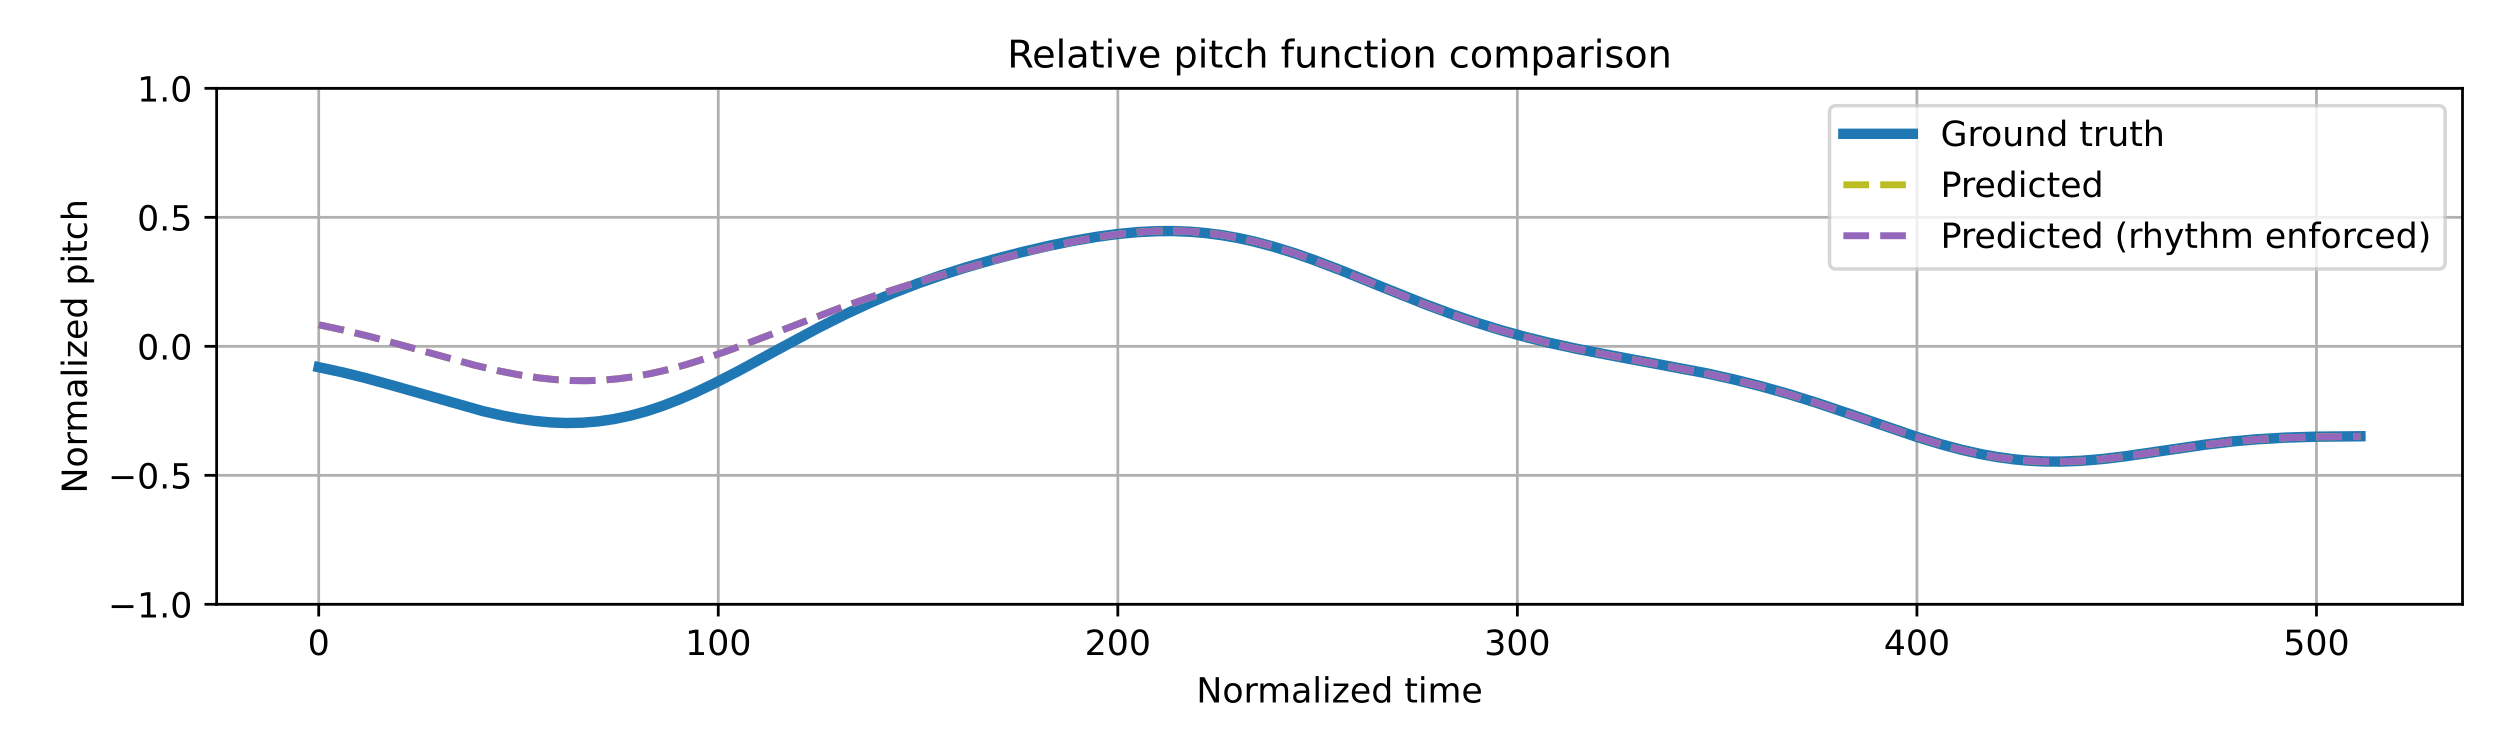
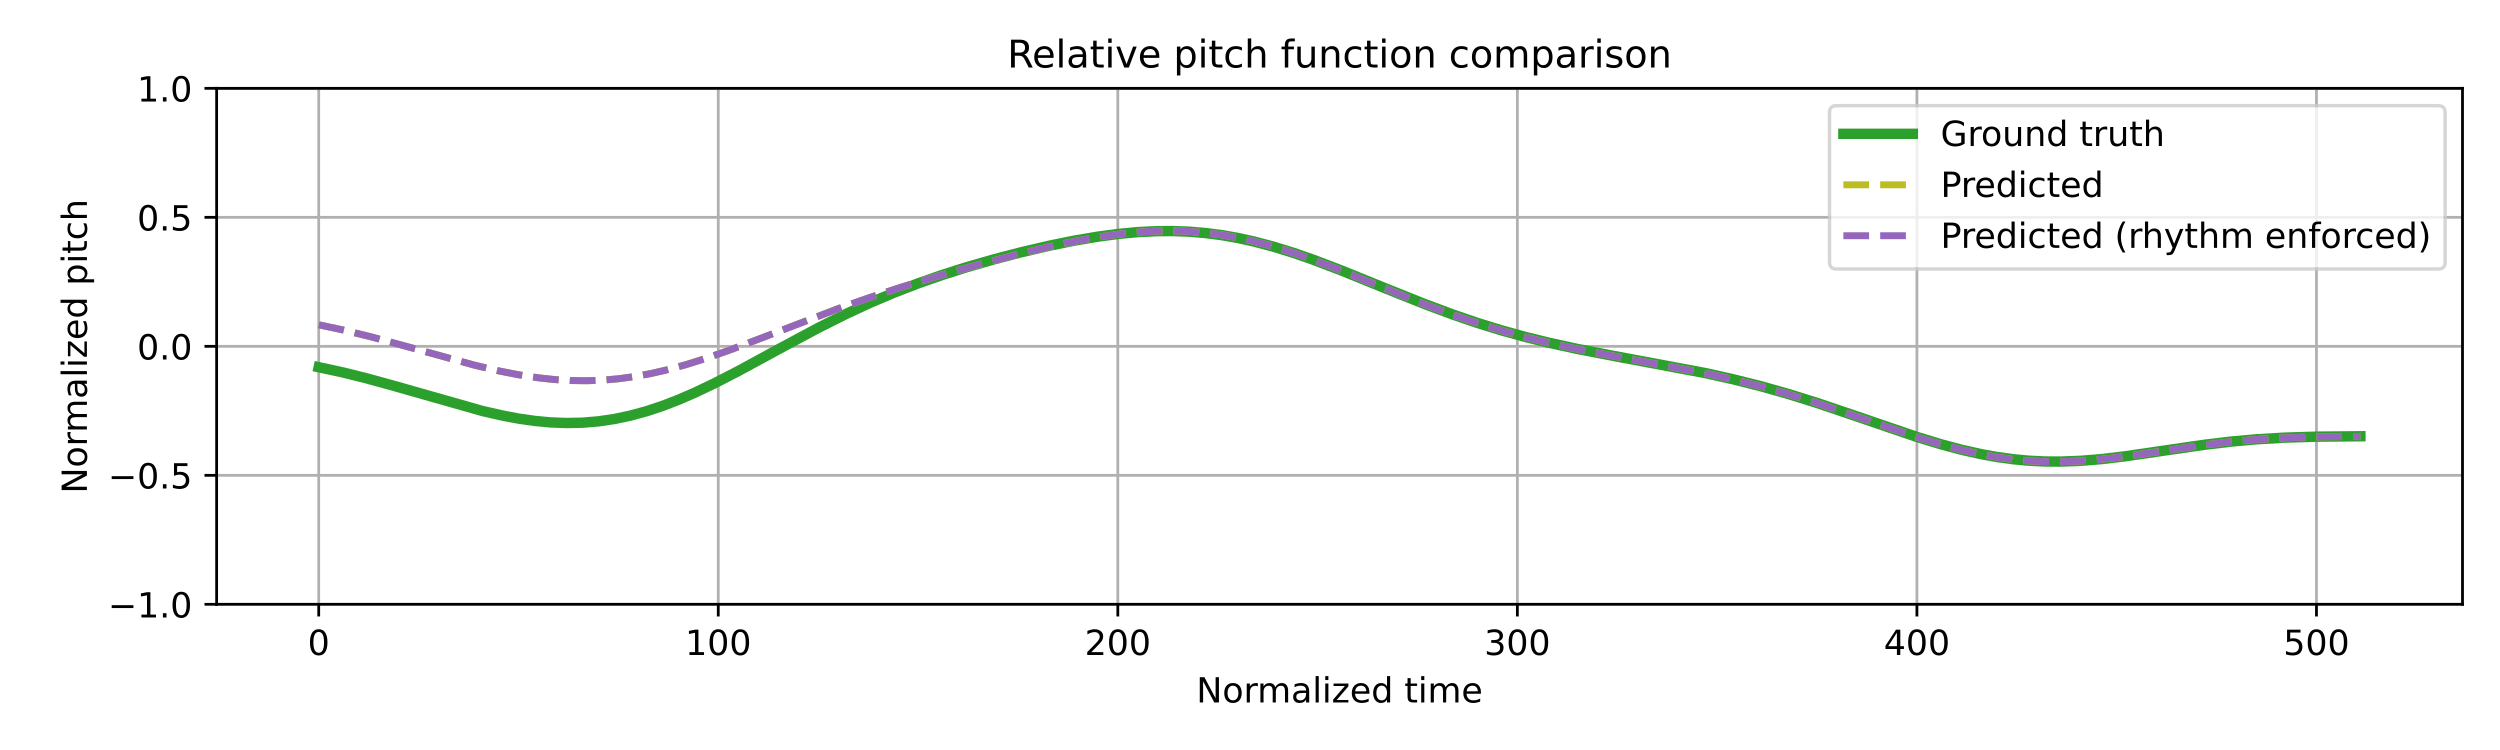
<svg xmlns="http://www.w3.org/2000/svg" xmlns:xlink="http://www.w3.org/1999/xlink" width="720pt" height="216pt" viewBox="0 0 720 216" version="1.1">
  <defs>
    <style type="text/css">*{stroke-linejoin: round; stroke-linecap: butt}</style>
  </defs>
  <g id="figure_1">
    <g id="patch_1">
      <path d="M 0 216  L 720 216  L 720 0  L 0 0  z " style="fill: #ffffff" />
    </g>
    <g id="axes_1">
      <g id="patch_2">
        <path d="M 62.39 174.04  L 709.2 174.04  L 709.2 25.44  L 62.39 25.44  z " style="fill: #ffffff" />
      </g>
      <g id="matplotlib.axis_1">
        <g id="xtick_1">
          <g id="line2d_1">
-             <path d="M 91.79 174.04  L 91.79 25.44  " clip-path="url(#p451969dbb5)" style="fill: none; stroke: #b0b0b0; stroke-width: 0.8; stroke-linecap: square" />
+             <path d="M 91.79 174.04  L 91.79 25.44  " clip-path="url(#p977c2be54b)" style="fill: none; stroke: #b0b0b0; stroke-width: 0.8; stroke-linecap: square" />
          </g>
          <g id="line2d_2">
            <defs>
-               <path id="m108feb2263" d="M 0 0  L 0 3.5  " style="stroke: #000000; stroke-width: 0.8" />
-             </defs>
-             <g>
-               <use xlink:href="#m108feb2263" x="91.79" y="174.04" style="stroke: #000000; stroke-width: 0.8" />
+               <path id="m5c13a7e410" d="M 0 0  L 0 3.5  " style="stroke: #000000; stroke-width: 0.8" />
+             </defs>
+             <g>
+               <use xlink:href="#m5c13a7e410" x="91.79" y="174.04" style="stroke: #000000; stroke-width: 0.8" />
            </g>
          </g>
          <g id="text_1">
            <g transform="translate(88.60921 188.6384) scale(0.1 -0.1)">
              <defs>
                <path id="DejaVuSans-30" d="M 2034 4250  Q 1547 4250 1301 3770  Q 1056 3291 1056 2328  Q 1056 1369 1301 889  Q 1547 409 2034 409  Q 2525 409 2770 889  Q 3016 1369 3016 2328  Q 3016 3291 2770 3770  Q 2525 4250 2034 4250  z M 2034 4750  Q 2819 4750 3233 4129  Q 3647 3509 3647 2328  Q 3647 1150 3233 529  Q 2819 -91 2034 -91  Q 1250 -91 836 529  Q 422 1150 422 2328  Q 422 3509 836 4129  Q 1250 4750 2034 4750  z " transform="scale(0.015625)" />
              </defs>
              <use xlink:href="#DejaVuSans-30" />
            </g>
          </g>
        </g>
        <g id="xtick_2">
          <g id="line2d_3">
-             <path d="M 206.861 174.04  L 206.861 25.44  " clip-path="url(#p451969dbb5)" style="fill: none; stroke: #b0b0b0; stroke-width: 0.8; stroke-linecap: square" />
+             <path d="M 206.861 174.04  L 206.861 25.44  " clip-path="url(#p977c2be54b)" style="fill: none; stroke: #b0b0b0; stroke-width: 0.8; stroke-linecap: square" />
          </g>
          <g id="line2d_4">
            <g>
-               <use xlink:href="#m108feb2263" x="206.861" y="174.04" style="stroke: #000000; stroke-width: 0.8" />
+               <use xlink:href="#m5c13a7e410" x="206.861" y="174.04" style="stroke: #000000; stroke-width: 0.8" />
            </g>
          </g>
          <g id="text_2">
            <g transform="translate(197.317 188.6384) scale(0.1 -0.1)">
              <defs>
                <path id="DejaVuSans-31" d="M 794 531  L 1825 531  L 1825 4091  L 703 3866  L 703 4441  L 1819 4666  L 2450 4666  L 2450 531  L 3481 531  L 3481 0  L 794 0  L 794 531  z " transform="scale(0.015625)" />
              </defs>
              <use xlink:href="#DejaVuSans-31" />
              <use xlink:href="#DejaVuSans-30" transform="translate(63.62305 0)" />
              <use xlink:href="#DejaVuSans-30" transform="translate(127.2461 0)" />
            </g>
          </g>
        </g>
        <g id="xtick_3">
          <g id="line2d_5">
-             <path d="M 321.931 174.04  L 321.931 25.44  " clip-path="url(#p451969dbb5)" style="fill: none; stroke: #b0b0b0; stroke-width: 0.8; stroke-linecap: square" />
+             <path d="M 321.931 174.04  L 321.931 25.44  " clip-path="url(#p977c2be54b)" style="fill: none; stroke: #b0b0b0; stroke-width: 0.8; stroke-linecap: square" />
          </g>
          <g id="line2d_6">
            <g>
-               <use xlink:href="#m108feb2263" x="321.931" y="174.04" style="stroke: #000000; stroke-width: 0.8" />
+               <use xlink:href="#m5c13a7e410" x="321.931" y="174.04" style="stroke: #000000; stroke-width: 0.8" />
            </g>
          </g>
          <g id="text_3">
            <g transform="translate(312.3872 188.6384) scale(0.1 -0.1)">
              <defs>
                <path id="DejaVuSans-32" d="M 1228 531  L 3431 531  L 3431 0  L 469 0  L 469 531  Q 828 903 1448 1529  Q 2069 2156 2228 2338  Q 2531 2678 2651 2914  Q 2772 3150 2772 3378  Q 2772 3750 2511 3984  Q 2250 4219 1831 4219  Q 1534 4219 1204 4116  Q 875 4013 500 3803  L 500 4441  Q 881 4594 1212 4672  Q 1544 4750 1819 4750  Q 2544 4750 2975 4387  Q 3406 4025 3406 3419  Q 3406 3131 3298 2873  Q 3191 2616 2906 2266  Q 2828 2175 2409 1742  Q 1991 1309 1228 531  z " transform="scale(0.015625)" />
              </defs>
              <use xlink:href="#DejaVuSans-32" />
              <use xlink:href="#DejaVuSans-30" transform="translate(63.62305 0)" />
              <use xlink:href="#DejaVuSans-30" transform="translate(127.2461 0)" />
            </g>
          </g>
        </g>
        <g id="xtick_4">
          <g id="line2d_7">
-             <path d="M 437.001 174.04  L 437.001 25.44  " clip-path="url(#p451969dbb5)" style="fill: none; stroke: #b0b0b0; stroke-width: 0.8; stroke-linecap: square" />
+             <path d="M 437.001 174.04  L 437.001 25.44  " clip-path="url(#p977c2be54b)" style="fill: none; stroke: #b0b0b0; stroke-width: 0.8; stroke-linecap: square" />
          </g>
          <g id="line2d_8">
            <g>
-               <use xlink:href="#m108feb2263" x="437.001" y="174.04" style="stroke: #000000; stroke-width: 0.8" />
+               <use xlink:href="#m5c13a7e410" x="437.001" y="174.04" style="stroke: #000000; stroke-width: 0.8" />
            </g>
          </g>
          <g id="text_4">
            <g transform="translate(427.4575 188.6384) scale(0.1 -0.1)">
              <defs>
                <path id="DejaVuSans-33" d="M 2597 2516  Q 3050 2419 3304 2112  Q 3559 1806 3559 1356  Q 3559 666 3084 287  Q 2609 -91 1734 -91  Q 1441 -91 1130 -33  Q 819 25 488 141  L 488 750  Q 750 597 1062 519  Q 1375 441 1716 441  Q 2309 441 2620 675  Q 2931 909 2931 1356  Q 2931 1769 2642 2001  Q 2353 2234 1838 2234  L 1294 2234  L 1294 2753  L 1863 2753  Q 2328 2753 2575 2939  Q 2822 3125 2822 3475  Q 2822 3834 2567 4026  Q 2313 4219 1838 4219  Q 1578 4219 1281 4162  Q 984 4106 628 3988  L 628 4550  Q 988 4650 1302 4700  Q 1616 4750 1894 4750  Q 2613 4750 3031 4423  Q 3450 4097 3450 3541  Q 3450 3153 3228 2886  Q 3006 2619 2597 2516  z " transform="scale(0.015625)" />
              </defs>
              <use xlink:href="#DejaVuSans-33" />
              <use xlink:href="#DejaVuSans-30" transform="translate(63.62305 0)" />
              <use xlink:href="#DejaVuSans-30" transform="translate(127.2461 0)" />
            </g>
          </g>
        </g>
        <g id="xtick_5">
          <g id="line2d_9">
-             <path d="M 552.072 174.04  L 552.072 25.44  " clip-path="url(#p451969dbb5)" style="fill: none; stroke: #b0b0b0; stroke-width: 0.8; stroke-linecap: square" />
+             <path d="M 552.072 174.04  L 552.072 25.44  " clip-path="url(#p977c2be54b)" style="fill: none; stroke: #b0b0b0; stroke-width: 0.8; stroke-linecap: square" />
          </g>
          <g id="line2d_10">
            <g>
-               <use xlink:href="#m108feb2263" x="552.072" y="174.04" style="stroke: #000000; stroke-width: 0.8" />
+               <use xlink:href="#m5c13a7e410" x="552.072" y="174.04" style="stroke: #000000; stroke-width: 0.8" />
            </g>
          </g>
          <g id="text_5">
            <g transform="translate(542.5278 188.6384) scale(0.1 -0.1)">
              <defs>
                <path id="DejaVuSans-34" d="M 2419 4116  L 825 1625  L 2419 1625  L 2419 4116  z M 2253 4666  L 3047 4666  L 3047 1625  L 3713 1625  L 3713 1100  L 3047 1100  L 3047 0  L 2419 0  L 2419 1100  L 313 1100  L 313 1709  L 2253 4666  z " transform="scale(0.015625)" />
              </defs>
              <use xlink:href="#DejaVuSans-34" />
              <use xlink:href="#DejaVuSans-30" transform="translate(63.62305 0)" />
              <use xlink:href="#DejaVuSans-30" transform="translate(127.2461 0)" />
            </g>
          </g>
        </g>
        <g id="xtick_6">
          <g id="line2d_11">
-             <path d="M 667.142 174.04  L 667.142 25.44  " clip-path="url(#p451969dbb5)" style="fill: none; stroke: #b0b0b0; stroke-width: 0.8; stroke-linecap: square" />
+             <path d="M 667.142 174.04  L 667.142 25.44  " clip-path="url(#p977c2be54b)" style="fill: none; stroke: #b0b0b0; stroke-width: 0.8; stroke-linecap: square" />
          </g>
          <g id="line2d_12">
            <g>
-               <use xlink:href="#m108feb2263" x="667.142" y="174.04" style="stroke: #000000; stroke-width: 0.8" />
+               <use xlink:href="#m5c13a7e410" x="667.142" y="174.04" style="stroke: #000000; stroke-width: 0.8" />
            </g>
          </g>
          <g id="text_6">
            <g transform="translate(657.5981 188.6384) scale(0.1 -0.1)">
              <defs>
                <path id="DejaVuSans-35" d="M 691 4666  L 3169 4666  L 3169 4134  L 1269 4134  L 1269 2991  Q 1406 3038 1543 3061  Q 1681 3084 1819 3084  Q 2600 3084 3056 2656  Q 3513 2228 3513 1497  Q 3513 744 3044 326  Q 2575 -91 1722 -91  Q 1428 -91 1123 -41  Q 819 9 494 109  L 494 744  Q 775 591 1075 516  Q 1375 441 1709 441  Q 2250 441 2565 725  Q 2881 1009 2881 1497  Q 2881 1984 2565 2268  Q 2250 2553 1709 2553  Q 1456 2553 1204 2497  Q 953 2441 691 2322  L 691 4666  z " transform="scale(0.015625)" />
              </defs>
              <use xlink:href="#DejaVuSans-35" />
              <use xlink:href="#DejaVuSans-30" transform="translate(63.62305 0)" />
              <use xlink:href="#DejaVuSans-30" transform="translate(127.2461 0)" />
            </g>
          </g>
        </g>
        <g id="text_7">
          <g transform="translate(344.5544 202.3166) scale(0.1 -0.1)">
            <defs>
              <path id="DejaVuSans-4e" d="M 628 4666  L 1478 4666  L 3547 763  L 3547 4666  L 4159 4666  L 4159 0  L 3309 0  L 1241 3903  L 1241 0  L 628 0  L 628 4666  z " transform="scale(0.015625)" />
              <path id="DejaVuSans-6f" d="M 1959 3097  Q 1497 3097 1228 2736  Q 959 2375 959 1747  Q 959 1119 1226 758  Q 1494 397 1959 397  Q 2419 397 2687 759  Q 2956 1122 2956 1747  Q 2956 2369 2687 2733  Q 2419 3097 1959 3097  z M 1959 3584  Q 2709 3584 3137 3096  Q 3566 2609 3566 1747  Q 3566 888 3137 398  Q 2709 -91 1959 -91  Q 1206 -91 779 398  Q 353 888 353 1747  Q 353 2609 779 3096  Q 1206 3584 1959 3584  z " transform="scale(0.015625)" />
              <path id="DejaVuSans-72" d="M 2631 2963  Q 2534 3019 2420 3045  Q 2306 3072 2169 3072  Q 1681 3072 1420 2755  Q 1159 2438 1159 1844  L 1159 0  L 581 0  L 581 3500  L 1159 3500  L 1159 2956  Q 1341 3275 1631 3429  Q 1922 3584 2338 3584  Q 2397 3584 2469 3576  Q 2541 3569 2628 3553  L 2631 2963  z " transform="scale(0.015625)" />
              <path id="DejaVuSans-6d" d="M 3328 2828  Q 3544 3216 3844 3400  Q 4144 3584 4550 3584  Q 5097 3584 5394 3201  Q 5691 2819 5691 2113  L 5691 0  L 5113 0  L 5113 2094  Q 5113 2597 4934 2840  Q 4756 3084 4391 3084  Q 3944 3084 3684 2787  Q 3425 2491 3425 1978  L 3425 0  L 2847 0  L 2847 2094  Q 2847 2600 2669 2842  Q 2491 3084 2119 3084  Q 1678 3084 1418 2786  Q 1159 2488 1159 1978  L 1159 0  L 581 0  L 581 3500  L 1159 3500  L 1159 2956  Q 1356 3278 1631 3431  Q 1906 3584 2284 3584  Q 2666 3584 2933 3390  Q 3200 3197 3328 2828  z " transform="scale(0.015625)" />
              <path id="DejaVuSans-61" d="M 2194 1759  Q 1497 1759 1228 1600  Q 959 1441 959 1056  Q 959 750 1161 570  Q 1363 391 1709 391  Q 2188 391 2477 730  Q 2766 1069 2766 1631  L 2766 1759  L 2194 1759  z M 3341 1997  L 3341 0  L 2766 0  L 2766 531  Q 2569 213 2275 61  Q 1981 -91 1556 -91  Q 1019 -91 701 211  Q 384 513 384 1019  Q 384 1609 779 1909  Q 1175 2209 1959 2209  L 2766 2209  L 2766 2266  Q 2766 2663 2505 2880  Q 2244 3097 1772 3097  Q 1472 3097 1187 3025  Q 903 2953 641 2809  L 641 3341  Q 956 3463 1253 3523  Q 1550 3584 1831 3584  Q 2591 3584 2966 3190  Q 3341 2797 3341 1997  z " transform="scale(0.015625)" />
              <path id="DejaVuSans-6c" d="M 603 4863  L 1178 4863  L 1178 0  L 603 0  L 603 4863  z " transform="scale(0.015625)" />
              <path id="DejaVuSans-69" d="M 603 3500  L 1178 3500  L 1178 0  L 603 0  L 603 3500  z M 603 4863  L 1178 4863  L 1178 4134  L 603 4134  L 603 4863  z " transform="scale(0.015625)" />
              <path id="DejaVuSans-7a" d="M 353 3500  L 3084 3500  L 3084 2975  L 922 459  L 3084 459  L 3084 0  L 275 0  L 275 525  L 2438 3041  L 353 3041  L 353 3500  z " transform="scale(0.015625)" />
              <path id="DejaVuSans-65" d="M 3597 1894  L 3597 1613  L 953 1613  Q 991 1019 1311 708  Q 1631 397 2203 397  Q 2534 397 2845 478  Q 3156 559 3463 722  L 3463 178  Q 3153 47 2828 -22  Q 2503 -91 2169 -91  Q 1331 -91 842 396  Q 353 884 353 1716  Q 353 2575 817 3079  Q 1281 3584 2069 3584  Q 2775 3584 3186 3129  Q 3597 2675 3597 1894  z M 3022 2063  Q 3016 2534 2758 2815  Q 2500 3097 2075 3097  Q 1594 3097 1305 2825  Q 1016 2553 972 2059  L 3022 2063  z " transform="scale(0.015625)" />
              <path id="DejaVuSans-64" d="M 2906 2969  L 2906 4863  L 3481 4863  L 3481 0  L 2906 0  L 2906 525  Q 2725 213 2448 61  Q 2172 -91 1784 -91  Q 1150 -91 751 415  Q 353 922 353 1747  Q 353 2572 751 3078  Q 1150 3584 1784 3584  Q 2172 3584 2448 3432  Q 2725 3281 2906 2969  z M 947 1747  Q 947 1113 1208 752  Q 1469 391 1925 391  Q 2381 391 2643 752  Q 2906 1113 2906 1747  Q 2906 2381 2643 2742  Q 2381 3103 1925 3103  Q 1469 3103 1208 2742  Q 947 2381 947 1747  z " transform="scale(0.015625)" />
              <path id="DejaVuSans-20" transform="scale(0.015625)" />
              <path id="DejaVuSans-74" d="M 1172 4494  L 1172 3500  L 2356 3500  L 2356 3053  L 1172 3053  L 1172 1153  Q 1172 725 1289 603  Q 1406 481 1766 481  L 2356 481  L 2356 0  L 1766 0  Q 1100 0 847 248  Q 594 497 594 1153  L 594 3053  L 172 3053  L 172 3500  L 594 3500  L 594 4494  L 1172 4494  z " transform="scale(0.015625)" />
            </defs>
            <use xlink:href="#DejaVuSans-4e" />
            <use xlink:href="#DejaVuSans-6f" transform="translate(74.80469 0)" />
            <use xlink:href="#DejaVuSans-72" transform="translate(135.9863 0)" />
            <use xlink:href="#DejaVuSans-6d" transform="translate(175.3496 0)" />
            <use xlink:href="#DejaVuSans-61" transform="translate(272.7617 0)" />
            <use xlink:href="#DejaVuSans-6c" transform="translate(334.041 0)" />
            <use xlink:href="#DejaVuSans-69" transform="translate(361.8242 0)" />
            <use xlink:href="#DejaVuSans-7a" transform="translate(389.6074 0)" />
            <use xlink:href="#DejaVuSans-65" transform="translate(442.0977 0)" />
            <use xlink:href="#DejaVuSans-64" transform="translate(503.6211 0)" />
            <use xlink:href="#DejaVuSans-20" transform="translate(567.0977 0)" />
            <use xlink:href="#DejaVuSans-74" transform="translate(598.8848 0)" />
            <use xlink:href="#DejaVuSans-69" transform="translate(638.0938 0)" />
            <use xlink:href="#DejaVuSans-6d" transform="translate(665.877 0)" />
            <use xlink:href="#DejaVuSans-65" transform="translate(763.2891 0)" />
          </g>
        </g>
      </g>
      <g id="matplotlib.axis_2">
        <g id="ytick_1">
          <g id="line2d_13">
-             <path d="M 62.39 174.04  L 709.2 174.04  " clip-path="url(#p451969dbb5)" style="fill: none; stroke: #b0b0b0; stroke-width: 0.8; stroke-linecap: square" />
+             <path d="M 62.39 174.04  L 709.2 174.04  " clip-path="url(#p977c2be54b)" style="fill: none; stroke: #b0b0b0; stroke-width: 0.8; stroke-linecap: square" />
          </g>
          <g id="line2d_14">
            <defs>
-               <path id="m6481c7e0e4" d="M 0 0  L -3.5 0  " style="stroke: #000000; stroke-width: 0.8" />
-             </defs>
-             <g>
-               <use xlink:href="#m6481c7e0e4" x="62.39" y="174.04" style="stroke: #000000; stroke-width: 0.8" />
+               <path id="m2c8a7ea850" d="M 0 0  L -3.5 0  " style="stroke: #000000; stroke-width: 0.8" />
+             </defs>
+             <g>
+               <use xlink:href="#m2c8a7ea850" x="62.39" y="174.04" style="stroke: #000000; stroke-width: 0.8" />
            </g>
          </g>
          <g id="text_8">
            <g transform="translate(31.10719 177.8392) scale(0.1 -0.1)">
              <defs>
                <path id="DejaVuSans-2212" d="M 678 2272  L 4684 2272  L 4684 1741  L 678 1741  L 678 2272  z " transform="scale(0.015625)" />
                <path id="DejaVuSans-2e" d="M 684 794  L 1344 794  L 1344 0  L 684 0  L 684 794  z " transform="scale(0.015625)" />
              </defs>
              <use xlink:href="#DejaVuSans-2212" />
              <use xlink:href="#DejaVuSans-31" transform="translate(83.78906 0)" />
              <use xlink:href="#DejaVuSans-2e" transform="translate(147.4121 0)" />
              <use xlink:href="#DejaVuSans-30" transform="translate(179.1992 0)" />
            </g>
          </g>
        </g>
        <g id="ytick_2">
          <g id="line2d_15">
-             <path d="M 62.39 136.89  L 709.2 136.89  " clip-path="url(#p451969dbb5)" style="fill: none; stroke: #b0b0b0; stroke-width: 0.8; stroke-linecap: square" />
+             <path d="M 62.39 136.89  L 709.2 136.89  " clip-path="url(#p977c2be54b)" style="fill: none; stroke: #b0b0b0; stroke-width: 0.8; stroke-linecap: square" />
          </g>
          <g id="line2d_16">
            <g>
-               <use xlink:href="#m6481c7e0e4" x="62.39" y="136.89" style="stroke: #000000; stroke-width: 0.8" />
+               <use xlink:href="#m2c8a7ea850" x="62.39" y="136.89" style="stroke: #000000; stroke-width: 0.8" />
            </g>
          </g>
          <g id="text_9">
            <g transform="translate(31.10719 140.6892) scale(0.1 -0.1)">
              <use xlink:href="#DejaVuSans-2212" />
              <use xlink:href="#DejaVuSans-30" transform="translate(83.78906 0)" />
              <use xlink:href="#DejaVuSans-2e" transform="translate(147.4121 0)" />
              <use xlink:href="#DejaVuSans-35" transform="translate(179.1992 0)" />
            </g>
          </g>
        </g>
        <g id="ytick_3">
          <g id="line2d_17">
-             <path d="M 62.39 99.74  L 709.2 99.74  " clip-path="url(#p451969dbb5)" style="fill: none; stroke: #b0b0b0; stroke-width: 0.8; stroke-linecap: square" />
+             <path d="M 62.39 99.74  L 709.2 99.74  " clip-path="url(#p977c2be54b)" style="fill: none; stroke: #b0b0b0; stroke-width: 0.8; stroke-linecap: square" />
          </g>
          <g id="line2d_18">
            <g>
-               <use xlink:href="#m6481c7e0e4" x="62.39" y="99.74" style="stroke: #000000; stroke-width: 0.8" />
+               <use xlink:href="#m2c8a7ea850" x="62.39" y="99.74" style="stroke: #000000; stroke-width: 0.8" />
            </g>
          </g>
          <g id="text_10">
            <g transform="translate(39.48687 103.5392) scale(0.1 -0.1)">
              <use xlink:href="#DejaVuSans-30" />
              <use xlink:href="#DejaVuSans-2e" transform="translate(63.62305 0)" />
              <use xlink:href="#DejaVuSans-30" transform="translate(95.41016 0)" />
            </g>
          </g>
        </g>
        <g id="ytick_4">
          <g id="line2d_19">
-             <path d="M 62.39 62.59  L 709.2 62.59  " clip-path="url(#p451969dbb5)" style="fill: none; stroke: #b0b0b0; stroke-width: 0.8; stroke-linecap: square" />
+             <path d="M 62.39 62.59  L 709.2 62.59  " clip-path="url(#p977c2be54b)" style="fill: none; stroke: #b0b0b0; stroke-width: 0.8; stroke-linecap: square" />
          </g>
          <g id="line2d_20">
            <g>
-               <use xlink:href="#m6481c7e0e4" x="62.39" y="62.59" style="stroke: #000000; stroke-width: 0.8" />
+               <use xlink:href="#m2c8a7ea850" x="62.39" y="62.59" style="stroke: #000000; stroke-width: 0.8" />
            </g>
          </g>
          <g id="text_11">
            <g transform="translate(39.48687 66.38922) scale(0.1 -0.1)">
              <use xlink:href="#DejaVuSans-30" />
              <use xlink:href="#DejaVuSans-2e" transform="translate(63.62305 0)" />
              <use xlink:href="#DejaVuSans-35" transform="translate(95.41016 0)" />
            </g>
          </g>
        </g>
        <g id="ytick_5">
          <g id="line2d_21">
-             <path d="M 62.39 25.44  L 709.2 25.44  " clip-path="url(#p451969dbb5)" style="fill: none; stroke: #b0b0b0; stroke-width: 0.8; stroke-linecap: square" />
+             <path d="M 62.39 25.44  L 709.2 25.44  " clip-path="url(#p977c2be54b)" style="fill: none; stroke: #b0b0b0; stroke-width: 0.8; stroke-linecap: square" />
          </g>
          <g id="line2d_22">
            <g>
-               <use xlink:href="#m6481c7e0e4" x="62.39" y="25.44" style="stroke: #000000; stroke-width: 0.8" />
+               <use xlink:href="#m2c8a7ea850" x="62.39" y="25.44" style="stroke: #000000; stroke-width: 0.8" />
            </g>
          </g>
          <g id="text_12">
            <g transform="translate(39.48687 29.23922) scale(0.1 -0.1)">
              <use xlink:href="#DejaVuSans-31" />
              <use xlink:href="#DejaVuSans-2e" transform="translate(63.62305 0)" />
              <use xlink:href="#DejaVuSans-30" transform="translate(95.41016 0)" />
            </g>
          </g>
        </g>
        <g id="text_13">
          <g transform="translate(25.0275 142.1259) rotate(-90) scale(0.1 -0.1)">
            <defs>
              <path id="DejaVuSans-70" d="M 1159 525  L 1159 -1331  L 581 -1331  L 581 3500  L 1159 3500  L 1159 2969  Q 1341 3281 1617 3432  Q 1894 3584 2278 3584  Q 2916 3584 3314 3078  Q 3713 2572 3713 1747  Q 3713 922 3314 415  Q 2916 -91 2278 -91  Q 1894 -91 1617 61  Q 1341 213 1159 525  z M 3116 1747  Q 3116 2381 2855 2742  Q 2594 3103 2138 3103  Q 1681 3103 1420 2742  Q 1159 2381 1159 1747  Q 1159 1113 1420 752  Q 1681 391 2138 391  Q 2594 391 2855 752  Q 3116 1113 3116 1747  z " transform="scale(0.015625)" />
              <path id="DejaVuSans-63" d="M 3122 3366  L 3122 2828  Q 2878 2963 2633 3030  Q 2388 3097 2138 3097  Q 1578 3097 1268 2742  Q 959 2388 959 1747  Q 959 1106 1268 751  Q 1578 397 2138 397  Q 2388 397 2633 464  Q 2878 531 3122 666  L 3122 134  Q 2881 22 2623 -34  Q 2366 -91 2075 -91  Q 1284 -91 818 406  Q 353 903 353 1747  Q 353 2603 823 3093  Q 1294 3584 2113 3584  Q 2378 3584 2631 3529  Q 2884 3475 3122 3366  z " transform="scale(0.015625)" />
              <path id="DejaVuSans-68" d="M 3513 2113  L 3513 0  L 2938 0  L 2938 2094  Q 2938 2591 2744 2837  Q 2550 3084 2163 3084  Q 1697 3084 1428 2787  Q 1159 2491 1159 1978  L 1159 0  L 581 0  L 581 4863  L 1159 4863  L 1159 2956  Q 1366 3272 1645 3428  Q 1925 3584 2291 3584  Q 2894 3584 3203 3211  Q 3513 2838 3513 2113  z " transform="scale(0.015625)" />
            </defs>
            <use xlink:href="#DejaVuSans-4e" />
            <use xlink:href="#DejaVuSans-6f" transform="translate(74.80469 0)" />
            <use xlink:href="#DejaVuSans-72" transform="translate(135.9863 0)" />
            <use xlink:href="#DejaVuSans-6d" transform="translate(175.3496 0)" />
            <use xlink:href="#DejaVuSans-61" transform="translate(272.7617 0)" />
            <use xlink:href="#DejaVuSans-6c" transform="translate(334.041 0)" />
            <use xlink:href="#DejaVuSans-69" transform="translate(361.8242 0)" />
            <use xlink:href="#DejaVuSans-7a" transform="translate(389.6074 0)" />
            <use xlink:href="#DejaVuSans-65" transform="translate(442.0977 0)" />
            <use xlink:href="#DejaVuSans-64" transform="translate(503.6211 0)" />
            <use xlink:href="#DejaVuSans-20" transform="translate(567.0977 0)" />
            <use xlink:href="#DejaVuSans-70" transform="translate(598.8848 0)" />
            <use xlink:href="#DejaVuSans-69" transform="translate(662.3613 0)" />
            <use xlink:href="#DejaVuSans-74" transform="translate(690.1445 0)" />
            <use xlink:href="#DejaVuSans-63" transform="translate(729.3535 0)" />
            <use xlink:href="#DejaVuSans-68" transform="translate(784.334 0)" />
          </g>
        </g>
      </g>
      <g id="line2d_23">
-         <path d="M 91.79 105.756  L 98.695 107.249  L 105.599 108.963  L 113.654 111.184  L 138.969 118.375  L 144.723 119.688  L 149.326 120.553  L 153.928 121.217  L 158.531 121.652  L 163.134 121.832  L 167.737 121.737  L 172.34 121.353  L 176.942 120.674  L 181.545 119.702  L 186.148 118.446  L 190.751 116.921  L 195.354 115.151  L 199.957 113.165  L 205.71 110.429  L 212.614 106.873  L 224.121 100.622  L 235.628 94.45  L 243.683 90.41  L 250.587 87.21  L 257.492 84.28  L 264.396 81.617  L 271.3 79.204  L 278.204 77.011  L 286.259 74.691  L 294.314 72.599  L 302.369 70.731  L 309.273 69.33  L 316.177 68.155  L 321.931 67.386  L 327.685 66.845  L 333.438 66.565  L 338.041 66.549  L 342.644 66.732  L 347.246 67.121  L 351.849 67.719  L 356.452 68.526  L 361.055 69.533  L 366.808 71.056  L 372.562 72.84  L 378.315 74.842  L 386.37 77.915  L 399.028 83.053  L 410.535 87.653  L 418.59 90.648  L 425.494 93.002  L 432.398 95.135  L 439.303 97.043  L 446.207 98.739  L 454.262 100.491  L 464.618 102.486  L 491.084 107.438  L 499.139 109.226  L 507.194 111.249  L 515.249 113.527  L 523.304 116.045  L 533.66 119.545  L 552.072 125.84  L 558.976 127.945  L 564.729 129.486  L 570.483 130.781  L 575.086 131.613  L 579.688 132.249  L 584.291 132.68  L 588.894 132.907  L 593.497 132.936  L 599.25 132.715  L 605.004 132.246  L 611.908 131.432  L 622.264 129.922  L 634.922 128.081  L 642.977 127.131  L 649.881 126.519  L 657.936 126.043  L 667.142 125.759  L 679.8 125.642  L 679.8 125.642  " clip-path="url(#p451969dbb5)" style="fill: none; stroke: #1f77b4; stroke-width: 3; stroke-linecap: square" />
+         <path d="M 91.79 105.756  L 98.695 107.249  L 105.599 108.963  L 113.654 111.184  L 138.969 118.375  L 144.723 119.688  L 149.326 120.553  L 153.928 121.217  L 158.531 121.652  L 163.134 121.832  L 167.737 121.737  L 172.34 121.353  L 176.942 120.674  L 181.545 119.702  L 186.148 118.446  L 190.751 116.921  L 195.354 115.151  L 199.957 113.165  L 205.71 110.429  L 212.614 106.873  L 224.121 100.622  L 235.628 94.45  L 243.683 90.41  L 250.587 87.21  L 257.492 84.28  L 264.396 81.617  L 271.3 79.204  L 278.204 77.011  L 286.259 74.691  L 294.314 72.599  L 302.369 70.731  L 309.273 69.33  L 316.177 68.155  L 321.931 67.386  L 327.685 66.845  L 333.438 66.565  L 338.041 66.549  L 342.644 66.732  L 347.246 67.121  L 351.849 67.719  L 356.452 68.526  L 361.055 69.533  L 366.808 71.056  L 372.562 72.84  L 378.315 74.842  L 386.37 77.915  L 399.028 83.053  L 410.535 87.653  L 418.59 90.648  L 425.494 93.002  L 432.398 95.135  L 439.303 97.043  L 446.207 98.739  L 454.262 100.491  L 464.618 102.486  L 491.084 107.438  L 499.139 109.226  L 507.194 111.249  L 515.249 113.527  L 523.304 116.045  L 533.66 119.545  L 552.072 125.84  L 558.976 127.945  L 564.729 129.486  L 570.483 130.781  L 575.086 131.613  L 579.688 132.249  L 584.291 132.68  L 588.894 132.907  L 593.497 132.936  L 599.25 132.715  L 605.004 132.246  L 611.908 131.432  L 622.264 129.922  L 634.922 128.081  L 642.977 127.131  L 649.881 126.519  L 657.936 126.043  L 667.142 125.759  L 679.8 125.642  L 679.8 125.642  " clip-path="url(#p977c2be54b)" style="fill: none; stroke: #2ca02c; stroke-width: 3; stroke-linecap: square" />
      </g>
      <g id="line2d_24">
-         <path d="M 91.79 93.541  L 98.695 95.012  L 106.75 96.976  L 115.955 99.462  L 136.668 105.17  L 143.572 106.798  L 149.326 107.934  L 155.079 108.816  L 159.682 109.309  L 164.285 109.593  L 168.888 109.656  L 173.49 109.488  L 178.093 109.089  L 182.696 108.461  L 187.299 107.614  L 191.902 106.563  L 197.655 104.992  L 203.409 103.18  L 210.313 100.76  L 219.518 97.274  L 241.382 88.895  L 250.587 85.646  L 259.793 82.631  L 270.149 79.494  L 281.656 76.257  L 293.163 73.245  L 302.369 71.038  L 310.424 69.334  L 317.328 68.114  L 323.082 67.321  L 328.835 66.773  L 333.438 66.536  L 338.041 66.495  L 342.644 66.663  L 347.246 67.047  L 351.849 67.648  L 356.452 68.465  L 361.055 69.488  L 365.658 70.703  L 371.411 72.464  L 377.165 74.452  L 384.069 77.065  L 394.425 81.252  L 409.384 87.302  L 417.439 90.324  L 424.344 92.704  L 431.248 94.863  L 438.152 96.797  L 445.056 98.517  L 453.111 100.291  L 463.467 102.306  L 491.084 107.479  L 499.139 109.272  L 507.194 111.3  L 515.249 113.581  L 523.304 116.1  L 533.66 119.6  L 552.072 125.891  L 558.976 127.995  L 564.729 129.535  L 570.483 130.829  L 575.086 131.66  L 579.688 132.296  L 584.291 132.727  L 588.894 132.954  L 593.497 132.983  L 599.25 132.762  L 605.004 132.293  L 611.908 131.479  L 622.264 129.971  L 634.922 128.13  L 642.977 127.181  L 649.881 126.568  L 657.936 126.092  L 667.142 125.809  L 679.8 125.692  L 679.8 125.692  " clip-path="url(#p451969dbb5)" style="fill: none; stroke-dasharray: 7.4,3.2; stroke-dashoffset: 0; stroke: #bcbd22; stroke-width: 2" />
+         <path d="M 91.79 93.541  L 98.695 95.012  L 106.75 96.976  L 115.955 99.462  L 136.668 105.17  L 143.572 106.798  L 149.326 107.934  L 155.079 108.816  L 159.682 109.309  L 164.285 109.593  L 168.888 109.656  L 173.49 109.488  L 178.093 109.089  L 182.696 108.461  L 187.299 107.614  L 191.902 106.563  L 197.655 104.992  L 203.409 103.18  L 210.313 100.76  L 219.518 97.274  L 241.382 88.895  L 250.587 85.646  L 259.793 82.631  L 270.149 79.494  L 281.656 76.257  L 293.163 73.245  L 302.369 71.038  L 310.424 69.334  L 317.328 68.114  L 323.082 67.321  L 328.835 66.773  L 333.438 66.536  L 338.041 66.495  L 342.644 66.663  L 347.246 67.047  L 351.849 67.648  L 356.452 68.465  L 361.055 69.488  L 365.658 70.703  L 371.411 72.464  L 377.165 74.452  L 384.069 77.065  L 394.425 81.252  L 409.384 87.302  L 417.439 90.324  L 424.344 92.704  L 431.248 94.863  L 438.152 96.797  L 445.056 98.517  L 453.111 100.291  L 463.467 102.306  L 491.084 107.479  L 499.139 109.272  L 507.194 111.3  L 515.249 113.581  L 523.304 116.1  L 533.66 119.6  L 552.072 125.891  L 558.976 127.995  L 564.729 129.535  L 570.483 130.829  L 575.086 131.66  L 579.688 132.296  L 584.291 132.727  L 588.894 132.954  L 593.497 132.983  L 599.25 132.762  L 605.004 132.293  L 611.908 131.479  L 622.264 129.971  L 634.922 128.13  L 642.977 127.181  L 649.881 126.568  L 657.936 126.092  L 667.142 125.809  L 679.8 125.692  L 679.8 125.692  " clip-path="url(#p977c2be54b)" style="fill: none; stroke-dasharray: 7.4,3.2; stroke-dashoffset: 0; stroke: #bcbd22; stroke-width: 2" />
      </g>
      <g id="line2d_25">
-         <path d="M 91.79 93.541  L 98.695 95.012  L 106.75 96.976  L 115.955 99.462  L 136.668 105.17  L 143.572 106.798  L 149.326 107.934  L 155.079 108.816  L 159.682 109.309  L 164.285 109.593  L 168.888 109.656  L 173.49 109.488  L 178.093 109.089  L 182.696 108.461  L 187.299 107.614  L 191.902 106.563  L 197.655 104.992  L 203.409 103.18  L 210.313 100.76  L 219.518 97.274  L 241.382 88.895  L 250.587 85.646  L 259.793 82.631  L 270.149 79.494  L 281.656 76.257  L 293.163 73.245  L 302.369 71.038  L 310.424 69.334  L 317.328 68.114  L 323.082 67.321  L 328.835 66.773  L 333.438 66.536  L 338.041 66.495  L 342.644 66.663  L 347.246 67.047  L 351.849 67.648  L 356.452 68.465  L 361.055 69.488  L 365.658 70.703  L 371.411 72.464  L 377.165 74.452  L 384.069 77.065  L 394.425 81.252  L 409.384 87.302  L 417.439 90.324  L 424.344 92.704  L 431.248 94.863  L 438.152 96.797  L 445.056 98.517  L 453.111 100.291  L 463.467 102.306  L 491.084 107.479  L 499.139 109.272  L 507.194 111.3  L 515.249 113.581  L 523.304 116.1  L 533.66 119.6  L 552.072 125.891  L 558.976 127.995  L 564.729 129.535  L 570.483 130.829  L 575.086 131.66  L 579.688 132.296  L 584.291 132.727  L 588.894 132.954  L 593.497 132.983  L 599.25 132.762  L 605.004 132.293  L 611.908 131.479  L 622.264 129.971  L 634.922 128.13  L 642.977 127.181  L 649.881 126.568  L 657.936 126.092  L 667.142 125.809  L 679.8 125.692  L 679.8 125.692  " clip-path="url(#p451969dbb5)" style="fill: none; stroke-dasharray: 7.4,3.2; stroke-dashoffset: 0; stroke: #9467bd; stroke-width: 2" />
+         <path d="M 91.79 93.541  L 98.695 95.012  L 106.75 96.976  L 115.955 99.462  L 136.668 105.17  L 143.572 106.798  L 149.326 107.934  L 155.079 108.816  L 159.682 109.309  L 164.285 109.593  L 168.888 109.656  L 173.49 109.488  L 178.093 109.089  L 182.696 108.461  L 187.299 107.614  L 191.902 106.563  L 197.655 104.992  L 203.409 103.18  L 210.313 100.76  L 219.518 97.274  L 241.382 88.895  L 250.587 85.646  L 259.793 82.631  L 270.149 79.494  L 281.656 76.257  L 293.163 73.245  L 302.369 71.038  L 310.424 69.334  L 317.328 68.114  L 323.082 67.321  L 328.835 66.773  L 333.438 66.536  L 338.041 66.495  L 342.644 66.663  L 347.246 67.047  L 351.849 67.648  L 356.452 68.465  L 361.055 69.488  L 365.658 70.703  L 371.411 72.464  L 377.165 74.452  L 384.069 77.065  L 394.425 81.252  L 409.384 87.302  L 417.439 90.324  L 424.344 92.704  L 431.248 94.863  L 438.152 96.797  L 445.056 98.517  L 453.111 100.291  L 463.467 102.306  L 491.084 107.479  L 499.139 109.272  L 507.194 111.3  L 515.249 113.581  L 523.304 116.1  L 533.66 119.6  L 552.072 125.891  L 558.976 127.995  L 564.729 129.535  L 570.483 130.829  L 575.086 131.66  L 579.688 132.296  L 584.291 132.727  L 588.894 132.954  L 593.497 132.983  L 599.25 132.762  L 605.004 132.293  L 611.908 131.479  L 622.264 129.971  L 634.922 128.13  L 642.977 127.181  L 649.881 126.568  L 657.936 126.092  L 667.142 125.809  L 679.8 125.692  L 679.8 125.692  " clip-path="url(#p977c2be54b)" style="fill: none; stroke-dasharray: 7.4,3.2; stroke-dashoffset: 0; stroke: #9467bd; stroke-width: 2" />
      </g>
      <g id="patch_3">
        <path d="M 62.39 174.04  L 62.39 25.44  " style="fill: none; stroke: #000000; stroke-width: 0.8; stroke-linejoin: miter; stroke-linecap: square" />
      </g>
      <g id="patch_4">
        <path d="M 709.2 174.04  L 709.2 25.44  " style="fill: none; stroke: #000000; stroke-width: 0.8; stroke-linejoin: miter; stroke-linecap: square" />
      </g>
      <g id="patch_5">
        <path d="M 62.39 174.04  L 709.2 174.04  " style="fill: none; stroke: #000000; stroke-width: 0.8; stroke-linejoin: miter; stroke-linecap: square" />
      </g>
      <g id="patch_6">
        <path d="M 62.39 25.44  L 709.2 25.44  " style="fill: none; stroke: #000000; stroke-width: 0.8; stroke-linejoin: miter; stroke-linecap: square" />
      </g>
      <g id="text_14">
        <g transform="translate(290.1045 19.44) scale(0.11 -0.11)">
          <defs>
            <path id="DejaVuSans-52" d="M 2841 2188  Q 3044 2119 3236 1894  Q 3428 1669 3622 1275  L 4263 0  L 3584 0  L 2988 1197  Q 2756 1666 2539 1819  Q 2322 1972 1947 1972  L 1259 1972  L 1259 0  L 628 0  L 628 4666  L 2053 4666  Q 2853 4666 3247 4331  Q 3641 3997 3641 3322  Q 3641 2881 3436 2590  Q 3231 2300 2841 2188  z M 1259 4147  L 1259 2491  L 2053 2491  Q 2509 2491 2742 2702  Q 2975 2913 2975 3322  Q 2975 3731 2742 3939  Q 2509 4147 2053 4147  L 1259 4147  z " transform="scale(0.015625)" />
            <path id="DejaVuSans-76" d="M 191 3500  L 800 3500  L 1894 563  L 2988 3500  L 3597 3500  L 2284 0  L 1503 0  L 191 3500  z " transform="scale(0.015625)" />
            <path id="DejaVuSans-66" d="M 2375 4863  L 2375 4384  L 1825 4384  Q 1516 4384 1395 4259  Q 1275 4134 1275 3809  L 1275 3500  L 2222 3500  L 2222 3053  L 1275 3053  L 1275 0  L 697 0  L 697 3053  L 147 3053  L 147 3500  L 697 3500  L 697 3744  Q 697 4328 969 4595  Q 1241 4863 1831 4863  L 2375 4863  z " transform="scale(0.015625)" />
            <path id="DejaVuSans-75" d="M 544 1381  L 544 3500  L 1119 3500  L 1119 1403  Q 1119 906 1312 657  Q 1506 409 1894 409  Q 2359 409 2629 706  Q 2900 1003 2900 1516  L 2900 3500  L 3475 3500  L 3475 0  L 2900 0  L 2900 538  Q 2691 219 2414 64  Q 2138 -91 1772 -91  Q 1169 -91 856 284  Q 544 659 544 1381  z M 1991 3584  L 1991 3584  z " transform="scale(0.015625)" />
            <path id="DejaVuSans-6e" d="M 3513 2113  L 3513 0  L 2938 0  L 2938 2094  Q 2938 2591 2744 2837  Q 2550 3084 2163 3084  Q 1697 3084 1428 2787  Q 1159 2491 1159 1978  L 1159 0  L 581 0  L 581 3500  L 1159 3500  L 1159 2956  Q 1366 3272 1645 3428  Q 1925 3584 2291 3584  Q 2894 3584 3203 3211  Q 3513 2838 3513 2113  z " transform="scale(0.015625)" />
            <path id="DejaVuSans-73" d="M 2834 3397  L 2834 2853  Q 2591 2978 2328 3040  Q 2066 3103 1784 3103  Q 1356 3103 1142 2972  Q 928 2841 928 2578  Q 928 2378 1081 2264  Q 1234 2150 1697 2047  L 1894 2003  Q 2506 1872 2764 1633  Q 3022 1394 3022 966  Q 3022 478 2636 193  Q 2250 -91 1575 -91  Q 1294 -91 989 -36  Q 684 19 347 128  L 347 722  Q 666 556 975 473  Q 1284 391 1588 391  Q 1994 391 2212 530  Q 2431 669 2431 922  Q 2431 1156 2273 1281  Q 2116 1406 1581 1522  L 1381 1569  Q 847 1681 609 1914  Q 372 2147 372 2553  Q 372 3047 722 3315  Q 1072 3584 1716 3584  Q 2034 3584 2315 3537  Q 2597 3491 2834 3397  z " transform="scale(0.015625)" />
          </defs>
          <use xlink:href="#DejaVuSans-52" />
          <use xlink:href="#DejaVuSans-65" transform="translate(64.98242 0)" />
          <use xlink:href="#DejaVuSans-6c" transform="translate(126.5059 0)" />
          <use xlink:href="#DejaVuSans-61" transform="translate(154.2891 0)" />
          <use xlink:href="#DejaVuSans-74" transform="translate(215.5684 0)" />
          <use xlink:href="#DejaVuSans-69" transform="translate(254.7773 0)" />
          <use xlink:href="#DejaVuSans-76" transform="translate(282.5605 0)" />
          <use xlink:href="#DejaVuSans-65" transform="translate(341.7402 0)" />
          <use xlink:href="#DejaVuSans-20" transform="translate(403.2637 0)" />
          <use xlink:href="#DejaVuSans-70" transform="translate(435.0508 0)" />
          <use xlink:href="#DejaVuSans-69" transform="translate(498.5273 0)" />
          <use xlink:href="#DejaVuSans-74" transform="translate(526.3105 0)" />
          <use xlink:href="#DejaVuSans-63" transform="translate(565.5195 0)" />
          <use xlink:href="#DejaVuSans-68" transform="translate(620.5 0)" />
          <use xlink:href="#DejaVuSans-20" transform="translate(683.8789 0)" />
          <use xlink:href="#DejaVuSans-66" transform="translate(715.666 0)" />
          <use xlink:href="#DejaVuSans-75" transform="translate(750.8711 0)" />
          <use xlink:href="#DejaVuSans-6e" transform="translate(814.25 0)" />
          <use xlink:href="#DejaVuSans-63" transform="translate(877.6289 0)" />
          <use xlink:href="#DejaVuSans-74" transform="translate(932.6094 0)" />
          <use xlink:href="#DejaVuSans-69" transform="translate(971.8184 0)" />
          <use xlink:href="#DejaVuSans-6f" transform="translate(999.6016 0)" />
          <use xlink:href="#DejaVuSans-6e" transform="translate(1060.783 0)" />
          <use xlink:href="#DejaVuSans-20" transform="translate(1124.162 0)" />
          <use xlink:href="#DejaVuSans-63" transform="translate(1155.949 0)" />
          <use xlink:href="#DejaVuSans-6f" transform="translate(1210.93 0)" />
          <use xlink:href="#DejaVuSans-6d" transform="translate(1272.111 0)" />
          <use xlink:href="#DejaVuSans-70" transform="translate(1369.523 0)" />
          <use xlink:href="#DejaVuSans-61" transform="translate(1433 0)" />
          <use xlink:href="#DejaVuSans-72" transform="translate(1494.279 0)" />
          <use xlink:href="#DejaVuSans-69" transform="translate(1535.393 0)" />
          <use xlink:href="#DejaVuSans-73" transform="translate(1563.176 0)" />
          <use xlink:href="#DejaVuSans-6f" transform="translate(1615.275 0)" />
          <use xlink:href="#DejaVuSans-6e" transform="translate(1676.457 0)" />
        </g>
      </g>
      <g id="legend_1">
        <g id="patch_7">
          <path d="M 528.894 77.474  L 702.2 77.474  Q 704.2 77.474 704.2 75.474  L 704.2 32.44  Q 704.2 30.44 702.2 30.44  L 528.894 30.44  Q 526.894 30.44 526.894 32.44  L 526.894 75.474  Q 526.894 77.474 528.894 77.474  z " style="fill: #ffffff; opacity: 0.8; stroke: #cccccc; stroke-linejoin: miter" />
        </g>
        <g id="line2d_26">
-           <path d="M 530.894 38.538  L 540.894 38.538  L 550.894 38.538  " style="fill: none; stroke: #1f77b4; stroke-width: 3; stroke-linecap: square" />
+           <path d="M 530.894 38.538  L 540.894 38.538  L 550.894 38.538  " style="fill: none; stroke: #2ca02c; stroke-width: 3; stroke-linecap: square" />
        </g>
        <g id="text_15">
          <g transform="translate(558.8937 42.03844) scale(0.1 -0.1)">
            <defs>
              <path id="DejaVuSans-47" d="M 3809 666  L 3809 1919  L 2778 1919  L 2778 2438  L 4434 2438  L 4434 434  Q 4069 175 3628 42  Q 3188 -91 2688 -91  Q 1594 -91 976 548  Q 359 1188 359 2328  Q 359 3472 976 4111  Q 1594 4750 2688 4750  Q 3144 4750 3555 4637  Q 3966 4525 4313 4306  L 4313 3634  Q 3963 3931 3569 4081  Q 3175 4231 2741 4231  Q 1884 4231 1454 3753  Q 1025 3275 1025 2328  Q 1025 1384 1454 906  Q 1884 428 2741 428  Q 3075 428 3337 486  Q 3600 544 3809 666  z " transform="scale(0.015625)" />
            </defs>
            <use xlink:href="#DejaVuSans-47" />
            <use xlink:href="#DejaVuSans-72" transform="translate(77.49023 0)" />
            <use xlink:href="#DejaVuSans-6f" transform="translate(116.3535 0)" />
            <use xlink:href="#DejaVuSans-75" transform="translate(177.5352 0)" />
            <use xlink:href="#DejaVuSans-6e" transform="translate(240.9141 0)" />
            <use xlink:href="#DejaVuSans-64" transform="translate(304.293 0)" />
            <use xlink:href="#DejaVuSans-20" transform="translate(367.7695 0)" />
            <use xlink:href="#DejaVuSans-74" transform="translate(399.5566 0)" />
            <use xlink:href="#DejaVuSans-72" transform="translate(438.7656 0)" />
            <use xlink:href="#DejaVuSans-75" transform="translate(479.8789 0)" />
            <use xlink:href="#DejaVuSans-74" transform="translate(543.2578 0)" />
            <use xlink:href="#DejaVuSans-68" transform="translate(582.4668 0)" />
          </g>
        </g>
        <g id="line2d_27">
          <path d="M 530.894 53.217  L 540.894 53.217  L 550.894 53.217  " style="fill: none; stroke-dasharray: 7.4,3.2; stroke-dashoffset: 0; stroke: #bcbd22; stroke-width: 2" />
        </g>
        <g id="text_16">
          <g transform="translate(558.8937 56.71656) scale(0.1 -0.1)">
            <defs>
              <path id="DejaVuSans-50" d="M 1259 4147  L 1259 2394  L 2053 2394  Q 2494 2394 2734 2622  Q 2975 2850 2975 3272  Q 2975 3691 2734 3919  Q 2494 4147 2053 4147  L 1259 4147  z M 628 4666  L 2053 4666  Q 2838 4666 3239 4311  Q 3641 3956 3641 3272  Q 3641 2581 3239 2228  Q 2838 1875 2053 1875  L 1259 1875  L 1259 0  L 628 0  L 628 4666  z " transform="scale(0.015625)" />
            </defs>
            <use xlink:href="#DejaVuSans-50" />
            <use xlink:href="#DejaVuSans-72" transform="translate(58.55273 0)" />
            <use xlink:href="#DejaVuSans-65" transform="translate(97.41602 0)" />
            <use xlink:href="#DejaVuSans-64" transform="translate(158.9395 0)" />
            <use xlink:href="#DejaVuSans-69" transform="translate(222.416 0)" />
            <use xlink:href="#DejaVuSans-63" transform="translate(250.1992 0)" />
            <use xlink:href="#DejaVuSans-74" transform="translate(305.1797 0)" />
            <use xlink:href="#DejaVuSans-65" transform="translate(344.3887 0)" />
            <use xlink:href="#DejaVuSans-64" transform="translate(405.9121 0)" />
          </g>
        </g>
        <g id="line2d_28">
          <path d="M 530.894 67.895  L 540.894 67.895  L 550.894 67.895  " style="fill: none; stroke-dasharray: 7.4,3.2; stroke-dashoffset: 0; stroke: #9467bd; stroke-width: 2" />
        </g>
        <g id="text_17">
          <g transform="translate(558.8937 71.39469) scale(0.1 -0.1)">
            <defs>
              <path id="DejaVuSans-28" d="M 1984 4856  Q 1566 4138 1362 3434  Q 1159 2731 1159 2009  Q 1159 1288 1364 580  Q 1569 -128 1984 -844  L 1484 -844  Q 1016 -109 783 600  Q 550 1309 550 2009  Q 550 2706 781 3412  Q 1013 4119 1484 4856  L 1984 4856  z " transform="scale(0.015625)" />
              <path id="DejaVuSans-79" d="M 2059 -325  Q 1816 -950 1584 -1140  Q 1353 -1331 966 -1331  L 506 -1331  L 506 -850  L 844 -850  Q 1081 -850 1212 -737  Q 1344 -625 1503 -206  L 1606 56  L 191 3500  L 800 3500  L 1894 763  L 2988 3500  L 3597 3500  L 2059 -325  z " transform="scale(0.015625)" />
              <path id="DejaVuSans-29" d="M 513 4856  L 1013 4856  Q 1481 4119 1714 3412  Q 1947 2706 1947 2009  Q 1947 1309 1714 600  Q 1481 -109 1013 -844  L 513 -844  Q 928 -128 1133 580  Q 1338 1288 1338 2009  Q 1338 2731 1133 3434  Q 928 4138 513 4856  z " transform="scale(0.015625)" />
            </defs>
            <use xlink:href="#DejaVuSans-50" />
            <use xlink:href="#DejaVuSans-72" transform="translate(58.55273 0)" />
            <use xlink:href="#DejaVuSans-65" transform="translate(97.41602 0)" />
            <use xlink:href="#DejaVuSans-64" transform="translate(158.9395 0)" />
            <use xlink:href="#DejaVuSans-69" transform="translate(222.416 0)" />
            <use xlink:href="#DejaVuSans-63" transform="translate(250.1992 0)" />
            <use xlink:href="#DejaVuSans-74" transform="translate(305.1797 0)" />
            <use xlink:href="#DejaVuSans-65" transform="translate(344.3887 0)" />
            <use xlink:href="#DejaVuSans-64" transform="translate(405.9121 0)" />
            <use xlink:href="#DejaVuSans-20" transform="translate(469.3887 0)" />
            <use xlink:href="#DejaVuSans-28" transform="translate(501.1758 0)" />
            <use xlink:href="#DejaVuSans-72" transform="translate(540.1895 0)" />
            <use xlink:href="#DejaVuSans-68" transform="translate(579.5527 0)" />
            <use xlink:href="#DejaVuSans-79" transform="translate(642.9316 0)" />
            <use xlink:href="#DejaVuSans-74" transform="translate(702.1113 0)" />
            <use xlink:href="#DejaVuSans-68" transform="translate(741.3203 0)" />
            <use xlink:href="#DejaVuSans-6d" transform="translate(804.6992 0)" />
            <use xlink:href="#DejaVuSans-20" transform="translate(902.1113 0)" />
            <use xlink:href="#DejaVuSans-65" transform="translate(933.8984 0)" />
            <use xlink:href="#DejaVuSans-6e" transform="translate(995.4219 0)" />
            <use xlink:href="#DejaVuSans-66" transform="translate(1058.801 0)" />
            <use xlink:href="#DejaVuSans-6f" transform="translate(1094.006 0)" />
            <use xlink:href="#DejaVuSans-72" transform="translate(1155.188 0)" />
            <use xlink:href="#DejaVuSans-63" transform="translate(1194.051 0)" />
            <use xlink:href="#DejaVuSans-65" transform="translate(1249.031 0)" />
            <use xlink:href="#DejaVuSans-64" transform="translate(1310.555 0)" />
            <use xlink:href="#DejaVuSans-29" transform="translate(1374.031 0)" />
          </g>
        </g>
      </g>
    </g>
  </g>
  <defs>
-     <clipPath id="p451969dbb5">
+     <clipPath id="p977c2be54b">
      <rect x="62.39" y="25.44" width="646.81" height="148.6" />
    </clipPath>
  </defs>
</svg>
